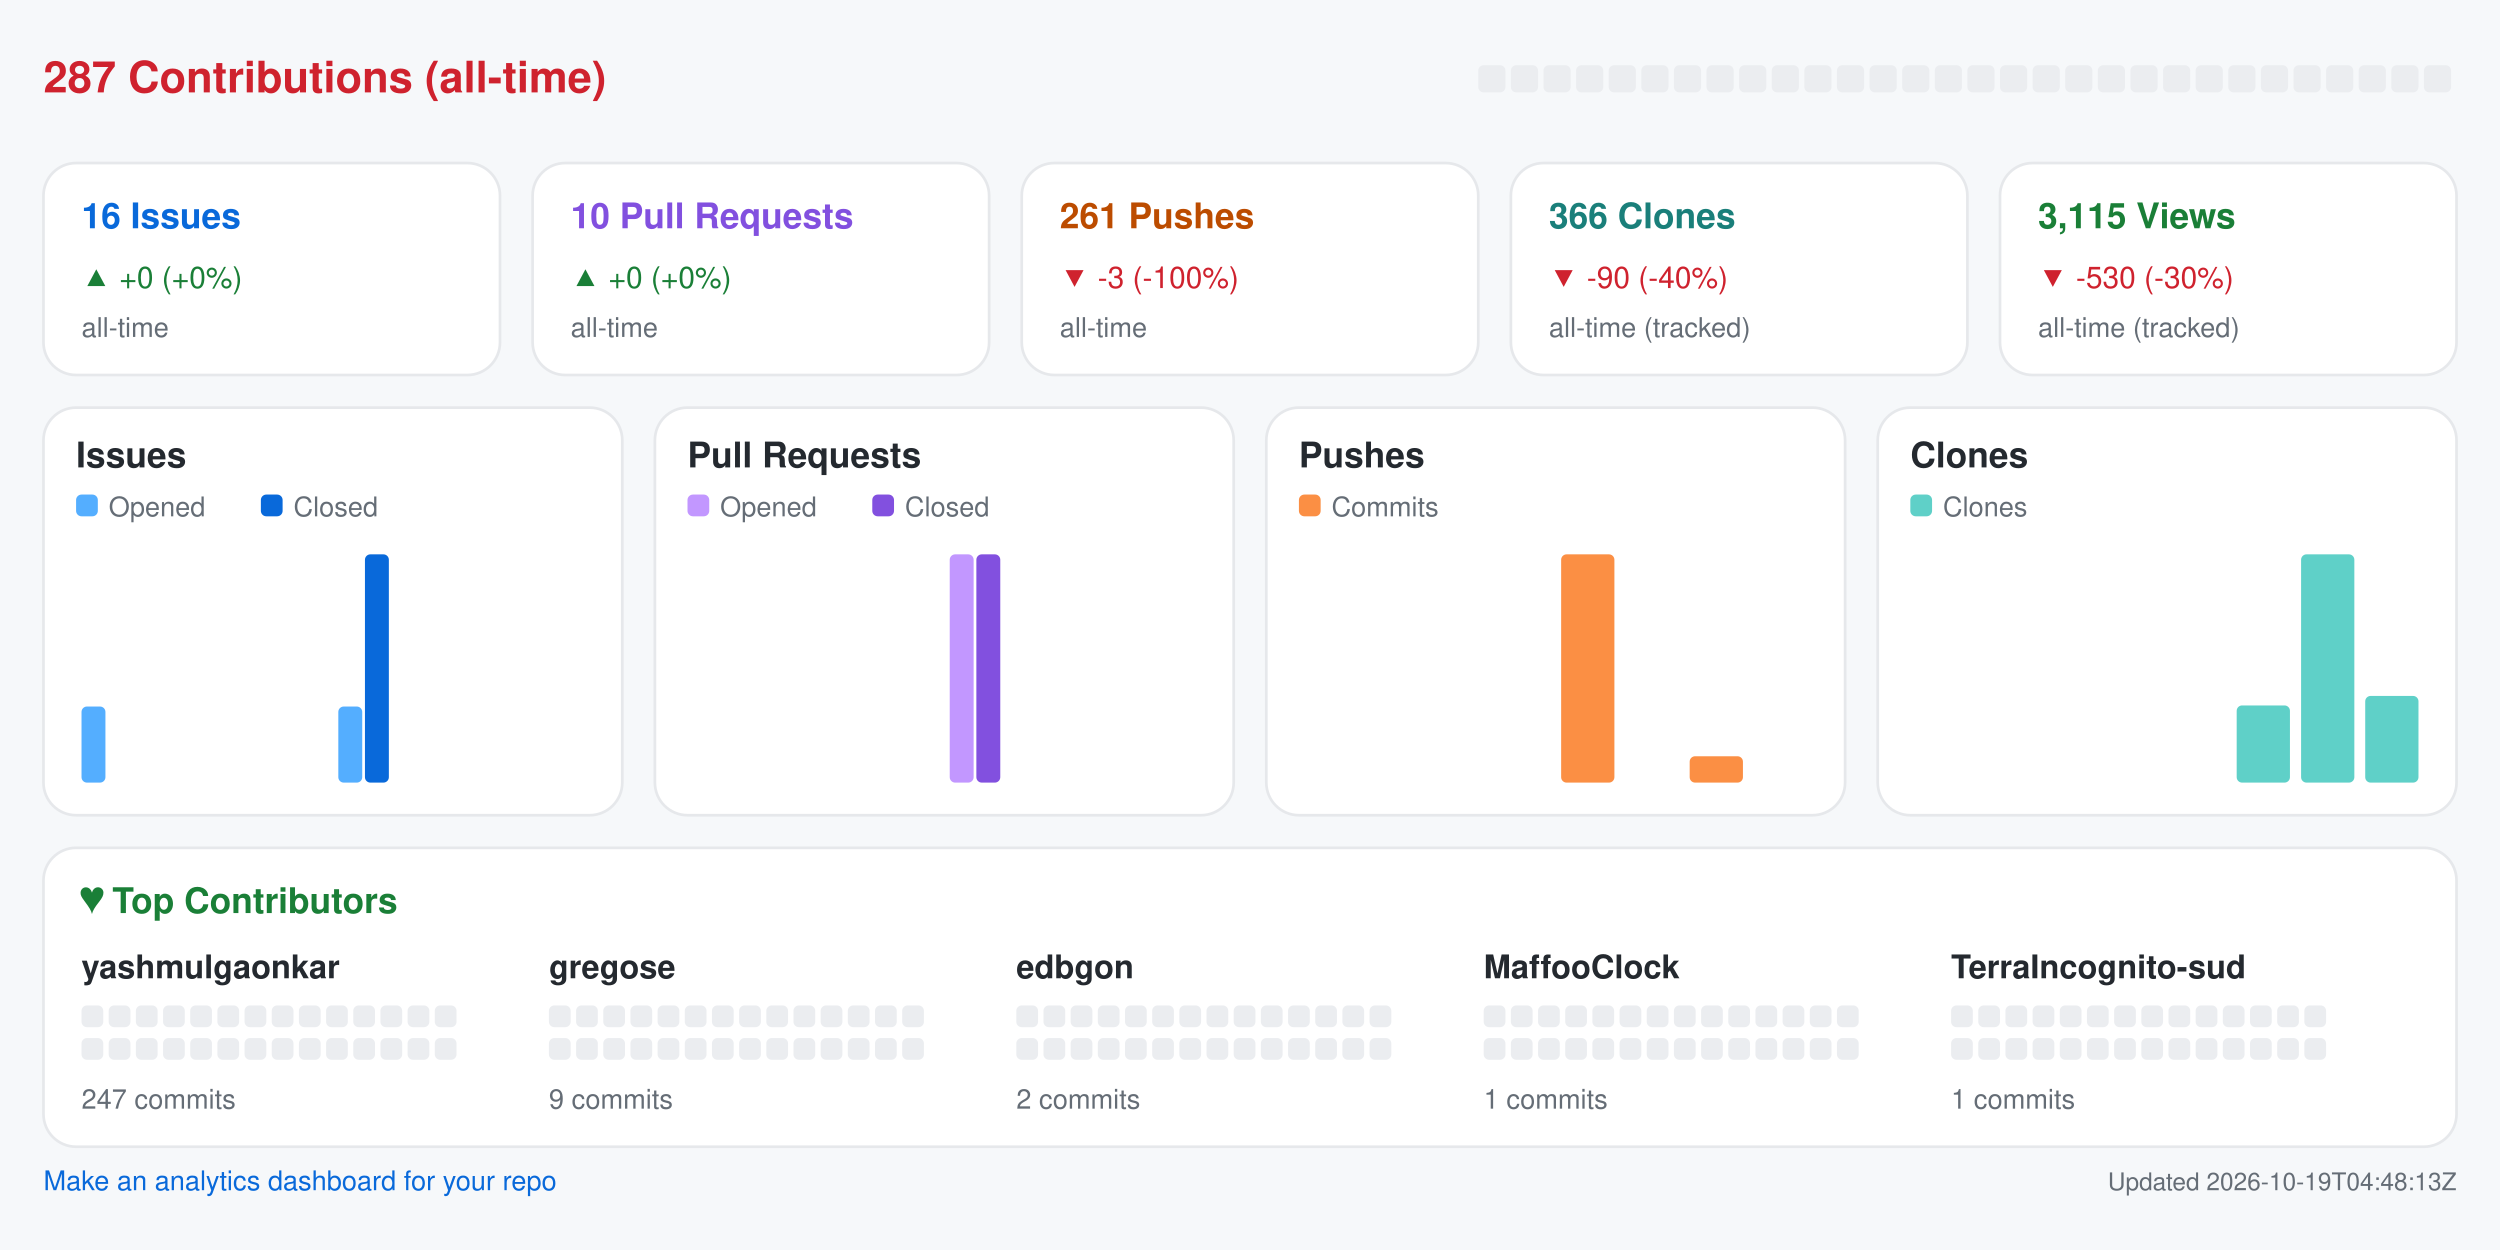
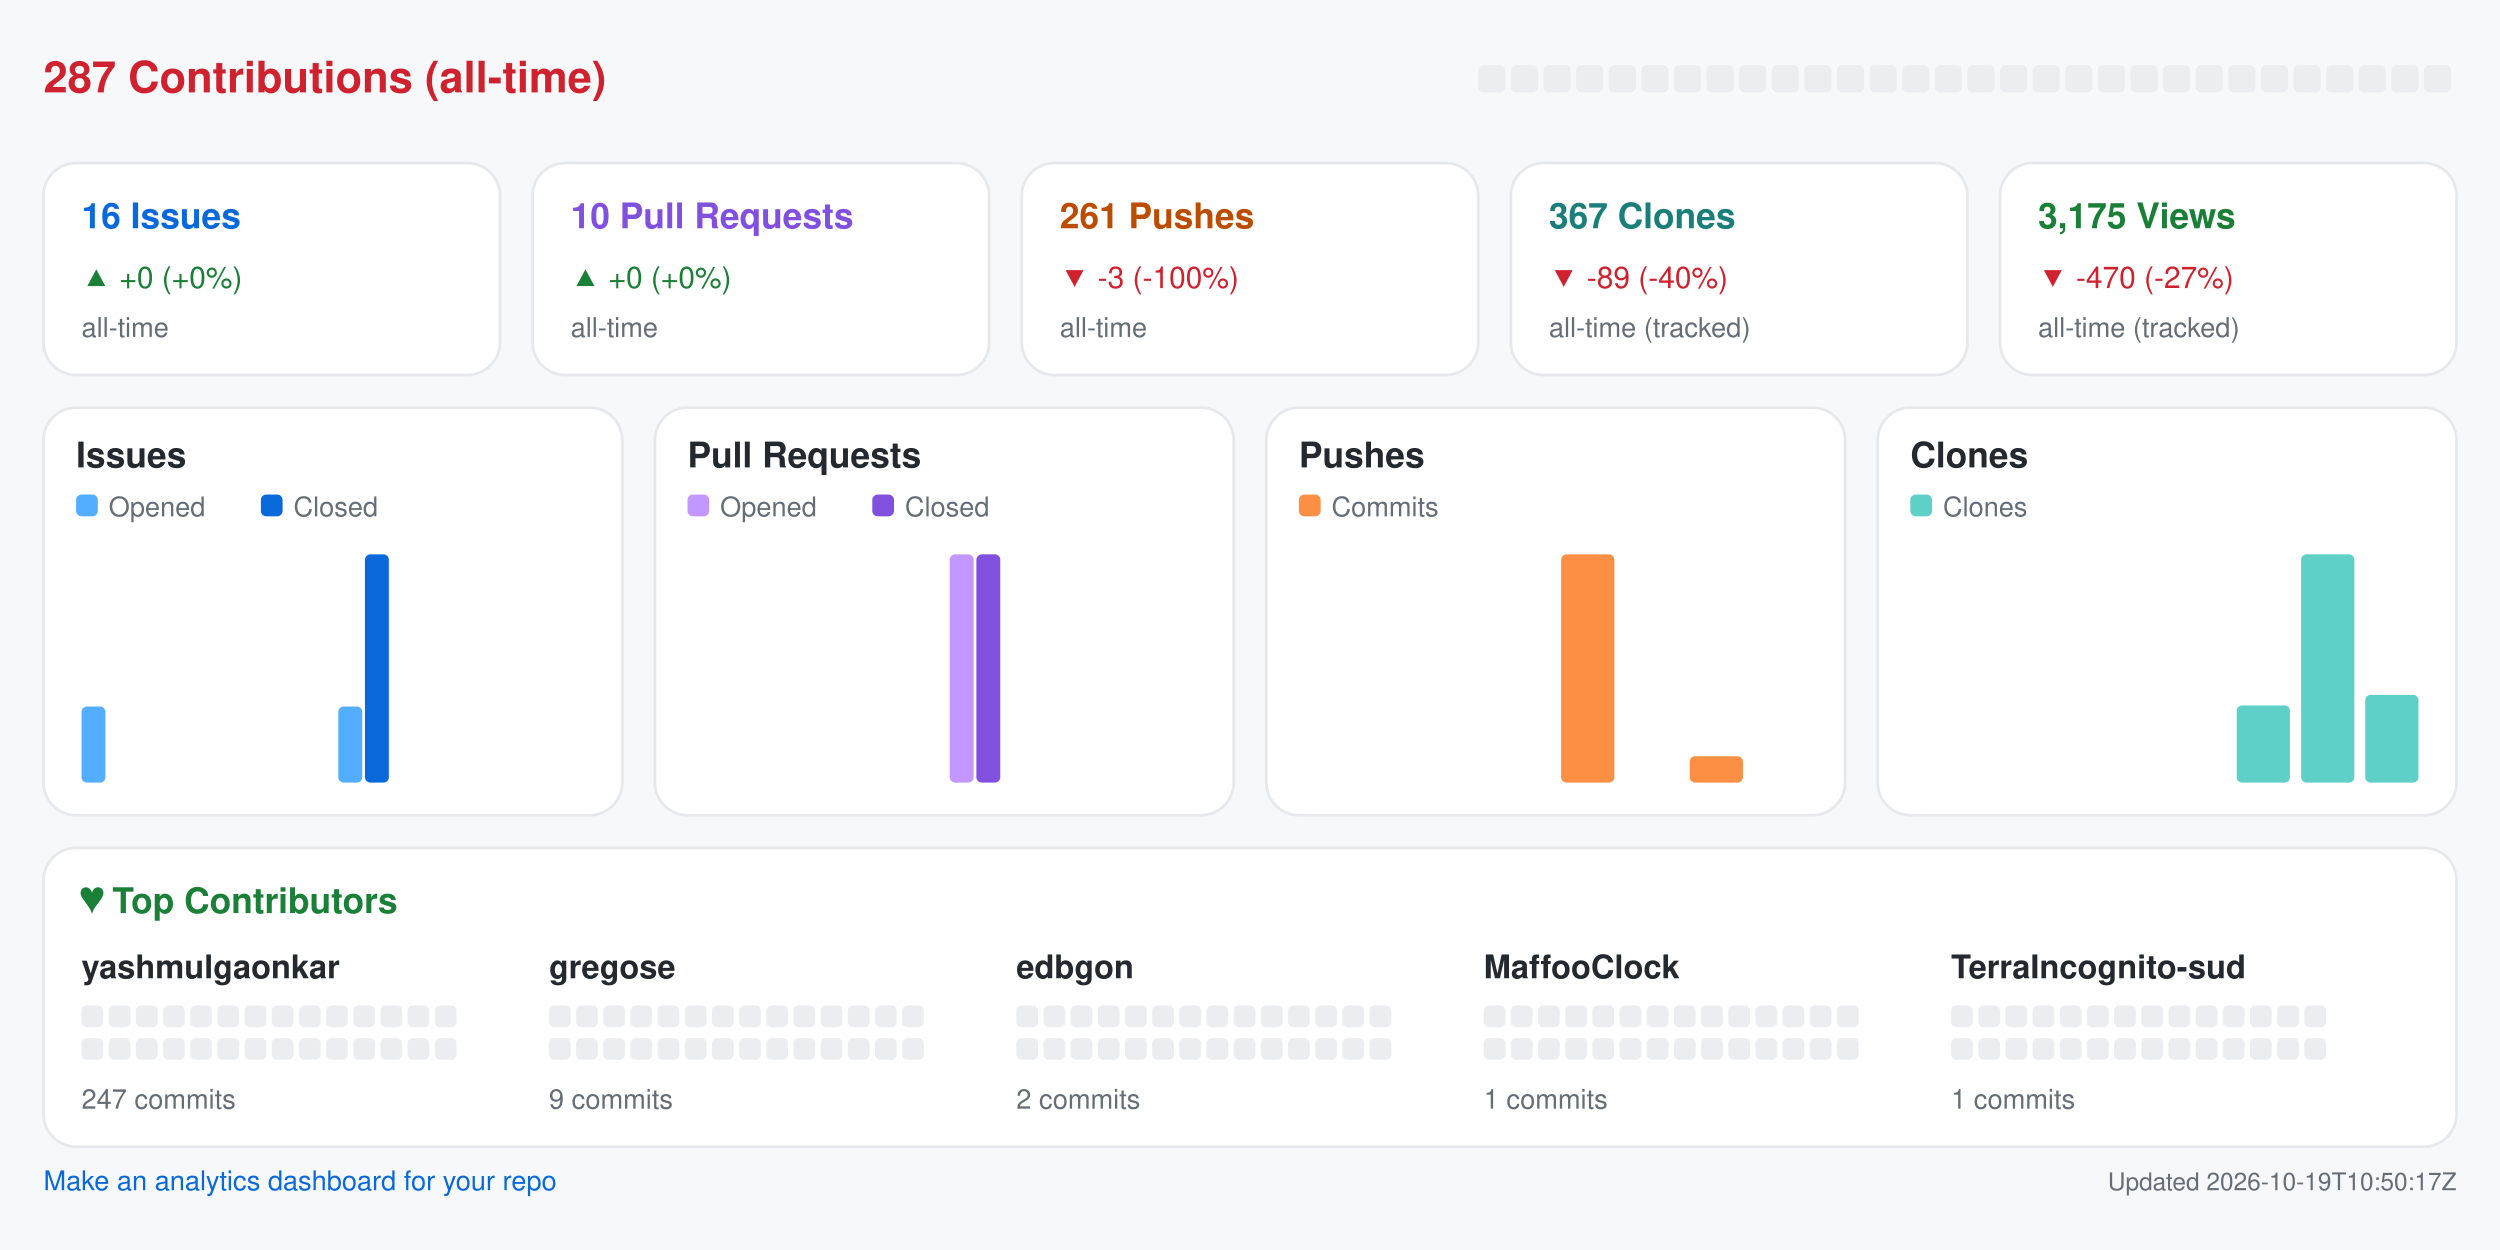
<svg xmlns="http://www.w3.org/2000/svg" width="920" height="460" viewBox="0 0 920 460" role="img" aria-label="Repository analytics for yashmulgaonkar/halo">
  <rect x="0.0" y="0.0" width="920.0" height="460.0" rx="0" fill="#f6f8fa" />
  <text x="16.0" y="34.0" fill="#cf222e" font-size="16" font-family="-apple-system,BlinkMacSystemFont,Segoe UI,Helvetica,Arial,sans-serif" font-weight="600" text-anchor="start">287 Contributions (all-time)</text>
  <rect x="544.0" y="24.0" width="10.0" height="10.0" rx="2" fill="#ebedf0" />
  <rect x="556.0" y="24.0" width="10.0" height="10.0" rx="2" fill="#ebedf0" />
  <rect x="568.0" y="24.0" width="10.0" height="10.0" rx="2" fill="#ebedf0" />
  <rect x="580.0" y="24.0" width="10.0" height="10.0" rx="2" fill="#ebedf0" />
  <rect x="592.0" y="24.0" width="10.0" height="10.0" rx="2" fill="#ebedf0" />
  <rect x="604.0" y="24.0" width="10.0" height="10.0" rx="2" fill="#ebedf0" />
  <rect x="616.0" y="24.0" width="10.0" height="10.0" rx="2" fill="#ebedf0" />
  <rect x="628.0" y="24.0" width="10.0" height="10.0" rx="2" fill="#ebedf0" />
  <rect x="640.0" y="24.0" width="10.0" height="10.0" rx="2" fill="#ebedf0" />
  <rect x="652.0" y="24.0" width="10.0" height="10.0" rx="2" fill="#ebedf0" />
  <rect x="664.0" y="24.0" width="10.0" height="10.0" rx="2" fill="#ebedf0" />
  <rect x="676.0" y="24.0" width="10.0" height="10.0" rx="2" fill="#ebedf0" />
  <rect x="688.0" y="24.0" width="10.0" height="10.0" rx="2" fill="#ebedf0" />
  <rect x="700.0" y="24.0" width="10.0" height="10.0" rx="2" fill="#ebedf0" />
  <rect x="712.0" y="24.0" width="10.0" height="10.0" rx="2" fill="#ebedf0" />
  <rect x="724.0" y="24.0" width="10.0" height="10.0" rx="2" fill="#ebedf0" />
  <rect x="736.0" y="24.0" width="10.0" height="10.0" rx="2" fill="#ebedf0" />
  <rect x="748.0" y="24.0" width="10.0" height="10.0" rx="2" fill="#ebedf0" />
  <rect x="760.0" y="24.0" width="10.0" height="10.0" rx="2" fill="#ebedf0" />
  <rect x="772.0" y="24.0" width="10.0" height="10.0" rx="2" fill="#ebedf0" />
  <rect x="784.0" y="24.0" width="10.0" height="10.0" rx="2" fill="#ebedf0" />
  <rect x="796.0" y="24.0" width="10.0" height="10.0" rx="2" fill="#ebedf0" />
  <rect x="808.0" y="24.0" width="10.0" height="10.0" rx="2" fill="#ebedf0" />
  <rect x="820.0" y="24.0" width="10.0" height="10.0" rx="2" fill="#ebedf0" />
  <rect x="832.0" y="24.0" width="10.0" height="10.0" rx="2" fill="#ebedf0" />
  <rect x="844.0" y="24.0" width="10.0" height="10.0" rx="2" fill="#ebedf0" />
  <rect x="856.0" y="24.0" width="10.0" height="10.0" rx="2" fill="#ebedf0" />
  <rect x="868.0" y="24.0" width="10.0" height="10.0" rx="2" fill="#ebedf0" />
  <rect x="880.0" y="24.0" width="10.0" height="10.0" rx="2" fill="#ebedf0" />
  <rect x="892.0" y="24.0" width="10.0" height="10.0" rx="2" fill="#ebedf0" />
  <rect x="16.0" y="60.0" width="168.0" height="78.0" rx="12" fill="#ffffff" stroke="#e6e8eb" />
  <text x="30.0" y="84.0" fill="#0969da" font-size="13" font-family="-apple-system,BlinkMacSystemFont,Segoe UI,Helvetica,Arial,sans-serif" font-weight="600" text-anchor="start">16 Issues</text>
  <text x="30.0" y="106.0" fill="#1a7f37" font-size="11" font-family="-apple-system,BlinkMacSystemFont,Segoe UI,Helvetica,Arial,sans-serif" font-weight="400" text-anchor="start">▲ +0 (+0%)</text>
  <text x="30.0" y="124.0" fill="#656d76" font-size="10" font-family="-apple-system,BlinkMacSystemFont,Segoe UI,Helvetica,Arial,sans-serif" font-weight="400" text-anchor="start">all-time</text>
  <rect x="196.0" y="60.0" width="168.0" height="78.0" rx="12" fill="#ffffff" stroke="#e6e8eb" />
  <text x="210.0" y="84.0" fill="#8250df" font-size="13" font-family="-apple-system,BlinkMacSystemFont,Segoe UI,Helvetica,Arial,sans-serif" font-weight="600" text-anchor="start">10 Pull Requests</text>
  <text x="210.0" y="106.0" fill="#1a7f37" font-size="11" font-family="-apple-system,BlinkMacSystemFont,Segoe UI,Helvetica,Arial,sans-serif" font-weight="400" text-anchor="start">▲ +0 (+0%)</text>
  <text x="210.0" y="124.0" fill="#656d76" font-size="10" font-family="-apple-system,BlinkMacSystemFont,Segoe UI,Helvetica,Arial,sans-serif" font-weight="400" text-anchor="start">all-time</text>
  <rect x="376.0" y="60.0" width="168.0" height="78.0" rx="12" fill="#ffffff" stroke="#e6e8eb" />
  <text x="390.0" y="84.0" fill="#bc4c00" font-size="13" font-family="-apple-system,BlinkMacSystemFont,Segoe UI,Helvetica,Arial,sans-serif" font-weight="600" text-anchor="start">261 Pushes</text>
  <text x="390.0" y="106.0" fill="#cf222e" font-size="11" font-family="-apple-system,BlinkMacSystemFont,Segoe UI,Helvetica,Arial,sans-serif" font-weight="400" text-anchor="start">▼ -3 (-100%)</text>
  <text x="390.0" y="124.0" fill="#656d76" font-size="10" font-family="-apple-system,BlinkMacSystemFont,Segoe UI,Helvetica,Arial,sans-serif" font-weight="400" text-anchor="start">all-time</text>
  <rect x="556.0" y="60.0" width="168.0" height="78.0" rx="12" fill="#ffffff" stroke="#e6e8eb" />
-   <text x="570.0" y="84.0" fill="#1a7f7a" font-size="13" font-family="-apple-system,BlinkMacSystemFont,Segoe UI,Helvetica,Arial,sans-serif" font-weight="600" text-anchor="start">366 Clones</text>
-   <text x="570.0" y="106.0" fill="#cf222e" font-size="11" font-family="-apple-system,BlinkMacSystemFont,Segoe UI,Helvetica,Arial,sans-serif" font-weight="400" text-anchor="start">▼ -90 (-40%)</text>
+   <text x="570.0" y="84.0" fill="#1a7f7a" font-size="13" font-family="-apple-system,BlinkMacSystemFont,Segoe UI,Helvetica,Arial,sans-serif" font-weight="600" text-anchor="start">367 Clones</text>
+   <text x="570.0" y="106.0" fill="#cf222e" font-size="11" font-family="-apple-system,BlinkMacSystemFont,Segoe UI,Helvetica,Arial,sans-serif" font-weight="400" text-anchor="start">▼ -89 (-40%)</text>
  <text x="570.0" y="124.0" fill="#656d76" font-size="10" font-family="-apple-system,BlinkMacSystemFont,Segoe UI,Helvetica,Arial,sans-serif" font-weight="400" text-anchor="start">all-time (tracked)</text>
  <rect x="736.0" y="60.0" width="168.0" height="78.0" rx="12" fill="#ffffff" stroke="#e6e8eb" />
-   <text x="750.0" y="84.0" fill="#1a7f37" font-size="13" font-family="-apple-system,BlinkMacSystemFont,Segoe UI,Helvetica,Arial,sans-serif" font-weight="600" text-anchor="start">3,115 Views</text>
-   <text x="750.0" y="106.0" fill="#cf222e" font-size="11" font-family="-apple-system,BlinkMacSystemFont,Segoe UI,Helvetica,Arial,sans-serif" font-weight="400" text-anchor="start">▼ -530 (-30%)</text>
+   <text x="750.0" y="84.0" fill="#1a7f37" font-size="13" font-family="-apple-system,BlinkMacSystemFont,Segoe UI,Helvetica,Arial,sans-serif" font-weight="600" text-anchor="start">3,175 Views</text>
+   <text x="750.0" y="106.0" fill="#cf222e" font-size="11" font-family="-apple-system,BlinkMacSystemFont,Segoe UI,Helvetica,Arial,sans-serif" font-weight="400" text-anchor="start">▼ -470 (-27%)</text>
  <text x="750.0" y="124.0" fill="#656d76" font-size="10" font-family="-apple-system,BlinkMacSystemFont,Segoe UI,Helvetica,Arial,sans-serif" font-weight="400" text-anchor="start">all-time (tracked)</text>
  <rect x="16.0" y="150.0" width="213.0" height="150.0" rx="12" fill="#ffffff" stroke="#e6e8eb" />
  <text x="28.0" y="172.0" fill="#24292f" font-size="13" font-family="-apple-system,BlinkMacSystemFont,Segoe UI,Helvetica,Arial,sans-serif" font-weight="600" text-anchor="start">Issues</text>
  <rect x="28.0" y="182.0" width="8.0" height="8.0" rx="2" fill="#54aeff" />
  <text x="40.0" y="190.0" fill="#656d76" font-size="10" font-family="-apple-system,BlinkMacSystemFont,Segoe UI,Helvetica,Arial,sans-serif" font-weight="400" text-anchor="start">Opened</text>
  <rect x="96.0" y="182.0" width="8.0" height="8.0" rx="2" fill="#0969da" />
  <text x="108.0" y="190.0" fill="#656d76" font-size="10" font-family="-apple-system,BlinkMacSystemFont,Segoe UI,Helvetica,Arial,sans-serif" font-weight="400" text-anchor="start">Closed</text>
  <rect x="30.0" y="260.0" width="8.8" height="28.0" rx="2" fill="#54aeff" />
  <rect x="39.8" y="288.0" width="8.8" height="0.0" rx="2" fill="#0969da" />
  <rect x="53.6" y="288.0" width="8.8" height="0.0" rx="2" fill="#54aeff" />
  <rect x="63.4" y="288.0" width="8.8" height="0.0" rx="2" fill="#0969da" />
  <rect x="77.2" y="288.0" width="8.8" height="0.0" rx="2" fill="#54aeff" />
  <rect x="87.1" y="288.0" width="8.8" height="0.0" rx="2" fill="#0969da" />
  <rect x="100.9" y="288.0" width="8.8" height="0.0" rx="2" fill="#54aeff" />
  <rect x="110.7" y="288.0" width="8.8" height="0.0" rx="2" fill="#0969da" />
  <rect x="124.5" y="260.0" width="8.8" height="28.0" rx="2" fill="#54aeff" />
  <rect x="134.3" y="204.0" width="8.8" height="84.0" rx="2" fill="#0969da" />
  <rect x="148.1" y="288.0" width="8.8" height="0.0" rx="2" fill="#54aeff" />
  <rect x="157.9" y="288.0" width="8.8" height="0.0" rx="2" fill="#0969da" />
  <rect x="171.8" y="288.0" width="8.8" height="0.0" rx="2" fill="#54aeff" />
  <rect x="181.6" y="288.0" width="8.8" height="0.0" rx="2" fill="#0969da" />
  <rect x="195.4" y="288.0" width="8.8" height="0.0" rx="2" fill="#54aeff" />
  <rect x="205.2" y="288.0" width="8.8" height="0.0" rx="2" fill="#0969da" />
  <rect x="241.0" y="150.0" width="213.0" height="150.0" rx="12" fill="#ffffff" stroke="#e6e8eb" />
  <text x="253.0" y="172.0" fill="#24292f" font-size="13" font-family="-apple-system,BlinkMacSystemFont,Segoe UI,Helvetica,Arial,sans-serif" font-weight="600" text-anchor="start">Pull Requests</text>
  <rect x="253.0" y="182.0" width="8.0" height="8.0" rx="2" fill="#c297ff" />
  <text x="265.0" y="190.0" fill="#656d76" font-size="10" font-family="-apple-system,BlinkMacSystemFont,Segoe UI,Helvetica,Arial,sans-serif" font-weight="400" text-anchor="start">Opened</text>
  <rect x="321.0" y="182.0" width="8.0" height="8.0" rx="2" fill="#8250df" />
  <text x="333.0" y="190.0" fill="#656d76" font-size="10" font-family="-apple-system,BlinkMacSystemFont,Segoe UI,Helvetica,Arial,sans-serif" font-weight="400" text-anchor="start">Closed</text>
  <rect x="255.0" y="288.0" width="8.8" height="0.0" rx="2" fill="#c297ff" />
  <rect x="264.8" y="288.0" width="8.8" height="0.0" rx="2" fill="#8250df" />
  <rect x="278.6" y="288.0" width="8.8" height="0.0" rx="2" fill="#c297ff" />
  <rect x="288.4" y="288.0" width="8.8" height="0.0" rx="2" fill="#8250df" />
  <rect x="302.2" y="288.0" width="8.8" height="0.0" rx="2" fill="#c297ff" />
  <rect x="312.1" y="288.0" width="8.8" height="0.0" rx="2" fill="#8250df" />
  <rect x="325.9" y="288.0" width="8.8" height="0.0" rx="2" fill="#c297ff" />
  <rect x="335.7" y="288.0" width="8.8" height="0.0" rx="2" fill="#8250df" />
  <rect x="349.5" y="204.0" width="8.8" height="84.0" rx="2" fill="#c297ff" />
  <rect x="359.3" y="204.0" width="8.8" height="84.0" rx="2" fill="#8250df" />
  <rect x="373.1" y="288.0" width="8.8" height="0.0" rx="2" fill="#c297ff" />
  <rect x="382.9" y="288.0" width="8.8" height="0.0" rx="2" fill="#8250df" />
  <rect x="396.8" y="288.0" width="8.8" height="0.0" rx="2" fill="#c297ff" />
  <rect x="406.6" y="288.0" width="8.8" height="0.0" rx="2" fill="#8250df" />
  <rect x="420.4" y="288.0" width="8.8" height="0.0" rx="2" fill="#c297ff" />
  <rect x="430.2" y="288.0" width="8.8" height="0.0" rx="2" fill="#8250df" />
  <rect x="466.0" y="150.0" width="213.0" height="150.0" rx="12" fill="#ffffff" stroke="#e6e8eb" />
  <text x="478.0" y="172.0" fill="#24292f" font-size="13" font-family="-apple-system,BlinkMacSystemFont,Segoe UI,Helvetica,Arial,sans-serif" font-weight="600" text-anchor="start">Pushes</text>
  <rect x="478.0" y="182.0" width="8.0" height="8.0" rx="2" fill="#fb8f44" />
  <text x="490.0" y="190.0" fill="#656d76" font-size="10" font-family="-apple-system,BlinkMacSystemFont,Segoe UI,Helvetica,Arial,sans-serif" font-weight="400" text-anchor="start">Commits</text>
  <rect x="480.0" y="288.0" width="19.6" height="0.0" rx="2" fill="#fb8f44" />
  <rect x="503.6" y="288.0" width="19.6" height="0.0" rx="2" fill="#fb8f44" />
  <rect x="527.2" y="288.0" width="19.6" height="0.0" rx="2" fill="#fb8f44" />
  <rect x="550.9" y="288.0" width="19.6" height="0.0" rx="2" fill="#fb8f44" />
  <rect x="574.5" y="204.0" width="19.6" height="84.0" rx="2" fill="#fb8f44" />
  <rect x="598.1" y="288.0" width="19.6" height="0.0" rx="2" fill="#fb8f44" />
  <rect x="621.8" y="278.3" width="19.6" height="9.7" rx="2" fill="#fb8f44" />
  <rect x="645.4" y="288.0" width="19.6" height="0.0" rx="2" fill="#fb8f44" />
  <rect x="691.0" y="150.0" width="213.0" height="150.0" rx="12" fill="#ffffff" stroke="#e6e8eb" />
  <text x="703.0" y="172.0" fill="#24292f" font-size="13" font-family="-apple-system,BlinkMacSystemFont,Segoe UI,Helvetica,Arial,sans-serif" font-weight="600" text-anchor="start">Clones</text>
  <rect x="703.0" y="182.0" width="8.0" height="8.0" rx="2" fill="#5fd0c8" />
  <text x="715.0" y="190.0" fill="#656d76" font-size="10" font-family="-apple-system,BlinkMacSystemFont,Segoe UI,Helvetica,Arial,sans-serif" font-weight="400" text-anchor="start">Clones</text>
  <rect x="705.0" y="288.0" width="19.6" height="0.0" rx="2" fill="#5fd0c8" />
  <rect x="728.6" y="288.0" width="19.6" height="0.0" rx="2" fill="#5fd0c8" />
  <rect x="752.2" y="288.0" width="19.6" height="0.0" rx="2" fill="#5fd0c8" />
  <rect x="775.9" y="288.0" width="19.6" height="0.0" rx="2" fill="#5fd0c8" />
  <rect x="799.5" y="288.0" width="19.6" height="0.0" rx="2" fill="#5fd0c8" />
  <rect x="823.1" y="259.6" width="19.6" height="28.4" rx="2" fill="#5fd0c8" />
  <rect x="846.8" y="204.0" width="19.6" height="84.0" rx="2" fill="#5fd0c8" />
-   <rect x="870.4" y="256.1" width="19.6" height="31.9" rx="2" fill="#5fd0c8" />
+   <rect x="870.4" y="255.7" width="19.6" height="32.3" rx="2" fill="#5fd0c8" />
  <rect x="16.0" y="312.0" width="888.0" height="110.0" rx="12" fill="#ffffff" stroke="#e6e8eb" />
  <text x="30.0" y="336.0" fill="#1a7f37" font-size="13" font-family="-apple-system,BlinkMacSystemFont,Segoe UI,Helvetica,Arial,sans-serif" font-weight="600" text-anchor="start">♥  Top Contributors</text>
  <text x="30.0" y="360.0" fill="#24292f" font-size="12" font-family="-apple-system,BlinkMacSystemFont,Segoe UI,Helvetica,Arial,sans-serif" font-weight="600" text-anchor="start">yashmulgaonkar</text>
  <rect x="30.0" y="370.0" width="8.0" height="8.0" rx="2" fill="#ebedf0" />
  <rect x="40.0" y="370.0" width="8.0" height="8.0" rx="2" fill="#ebedf0" />
  <rect x="50.0" y="370.0" width="8.0" height="8.0" rx="2" fill="#ebedf0" />
  <rect x="60.0" y="370.0" width="8.0" height="8.0" rx="2" fill="#ebedf0" />
  <rect x="70.0" y="370.0" width="8.0" height="8.0" rx="2" fill="#ebedf0" />
  <rect x="80.0" y="370.0" width="8.0" height="8.0" rx="2" fill="#ebedf0" />
  <rect x="90.0" y="370.0" width="8.0" height="8.0" rx="2" fill="#ebedf0" />
  <rect x="100.0" y="370.0" width="8.0" height="8.0" rx="2" fill="#ebedf0" />
  <rect x="110.0" y="370.0" width="8.0" height="8.0" rx="2" fill="#ebedf0" />
  <rect x="120.0" y="370.0" width="8.0" height="8.0" rx="2" fill="#ebedf0" />
  <rect x="130.0" y="370.0" width="8.0" height="8.0" rx="2" fill="#ebedf0" />
  <rect x="140.0" y="370.0" width="8.0" height="8.0" rx="2" fill="#ebedf0" />
  <rect x="150.0" y="370.0" width="8.0" height="8.0" rx="2" fill="#ebedf0" />
  <rect x="160.0" y="370.0" width="8.0" height="8.0" rx="2" fill="#ebedf0" />
  <rect x="30.0" y="382.0" width="8.0" height="8.0" rx="2" fill="#ebedf0" />
  <rect x="40.0" y="382.0" width="8.0" height="8.0" rx="2" fill="#ebedf0" />
  <rect x="50.0" y="382.0" width="8.0" height="8.0" rx="2" fill="#ebedf0" />
  <rect x="60.0" y="382.0" width="8.0" height="8.0" rx="2" fill="#ebedf0" />
  <rect x="70.0" y="382.0" width="8.0" height="8.0" rx="2" fill="#ebedf0" />
  <rect x="80.0" y="382.0" width="8.0" height="8.0" rx="2" fill="#ebedf0" />
  <rect x="90.0" y="382.0" width="8.0" height="8.0" rx="2" fill="#ebedf0" />
  <rect x="100.0" y="382.0" width="8.0" height="8.0" rx="2" fill="#ebedf0" />
  <rect x="110.0" y="382.0" width="8.0" height="8.0" rx="2" fill="#ebedf0" />
  <rect x="120.0" y="382.0" width="8.0" height="8.0" rx="2" fill="#ebedf0" />
  <rect x="130.0" y="382.0" width="8.0" height="8.0" rx="2" fill="#ebedf0" />
  <rect x="140.0" y="382.0" width="8.0" height="8.0" rx="2" fill="#ebedf0" />
  <rect x="150.0" y="382.0" width="8.0" height="8.0" rx="2" fill="#ebedf0" />
  <rect x="160.0" y="382.0" width="8.0" height="8.0" rx="2" fill="#ebedf0" />
  <text x="30.0" y="408.0" fill="#656d76" font-size="10" font-family="-apple-system,BlinkMacSystemFont,Segoe UI,Helvetica,Arial,sans-serif" font-weight="400" text-anchor="start">247 commits</text>
  <text x="202.0" y="360.0" fill="#24292f" font-size="12" font-family="-apple-system,BlinkMacSystemFont,Segoe UI,Helvetica,Arial,sans-serif" font-weight="600" text-anchor="start">gregose</text>
  <rect x="202.0" y="370.0" width="8.0" height="8.0" rx="2" fill="#ebedf0" />
  <rect x="212.0" y="370.0" width="8.0" height="8.0" rx="2" fill="#ebedf0" />
  <rect x="222.0" y="370.0" width="8.0" height="8.0" rx="2" fill="#ebedf0" />
  <rect x="232.0" y="370.0" width="8.0" height="8.0" rx="2" fill="#ebedf0" />
  <rect x="242.0" y="370.0" width="8.0" height="8.0" rx="2" fill="#ebedf0" />
  <rect x="252.0" y="370.0" width="8.0" height="8.0" rx="2" fill="#ebedf0" />
  <rect x="262.0" y="370.0" width="8.0" height="8.0" rx="2" fill="#ebedf0" />
  <rect x="272.0" y="370.0" width="8.0" height="8.0" rx="2" fill="#ebedf0" />
  <rect x="282.0" y="370.0" width="8.0" height="8.0" rx="2" fill="#ebedf0" />
  <rect x="292.0" y="370.0" width="8.0" height="8.0" rx="2" fill="#ebedf0" />
  <rect x="302.0" y="370.0" width="8.0" height="8.0" rx="2" fill="#ebedf0" />
  <rect x="312.0" y="370.0" width="8.0" height="8.0" rx="2" fill="#ebedf0" />
  <rect x="322.0" y="370.0" width="8.0" height="8.0" rx="2" fill="#ebedf0" />
  <rect x="332.0" y="370.0" width="8.0" height="8.0" rx="2" fill="#ebedf0" />
  <rect x="202.0" y="382.0" width="8.0" height="8.0" rx="2" fill="#ebedf0" />
  <rect x="212.0" y="382.0" width="8.0" height="8.0" rx="2" fill="#ebedf0" />
  <rect x="222.0" y="382.0" width="8.0" height="8.0" rx="2" fill="#ebedf0" />
  <rect x="232.0" y="382.0" width="8.0" height="8.0" rx="2" fill="#ebedf0" />
  <rect x="242.0" y="382.0" width="8.0" height="8.0" rx="2" fill="#ebedf0" />
  <rect x="252.0" y="382.0" width="8.0" height="8.0" rx="2" fill="#ebedf0" />
  <rect x="262.0" y="382.0" width="8.0" height="8.0" rx="2" fill="#ebedf0" />
  <rect x="272.0" y="382.0" width="8.0" height="8.0" rx="2" fill="#ebedf0" />
  <rect x="282.0" y="382.0" width="8.0" height="8.0" rx="2" fill="#ebedf0" />
  <rect x="292.0" y="382.0" width="8.0" height="8.0" rx="2" fill="#ebedf0" />
  <rect x="302.0" y="382.0" width="8.0" height="8.0" rx="2" fill="#ebedf0" />
  <rect x="312.0" y="382.0" width="8.0" height="8.0" rx="2" fill="#ebedf0" />
  <rect x="322.0" y="382.0" width="8.0" height="8.0" rx="2" fill="#ebedf0" />
  <rect x="332.0" y="382.0" width="8.0" height="8.0" rx="2" fill="#ebedf0" />
  <text x="202.0" y="408.0" fill="#656d76" font-size="10" font-family="-apple-system,BlinkMacSystemFont,Segoe UI,Helvetica,Arial,sans-serif" font-weight="400" text-anchor="start">9 commits</text>
  <text x="374.0" y="360.0" fill="#24292f" font-size="12" font-family="-apple-system,BlinkMacSystemFont,Segoe UI,Helvetica,Arial,sans-serif" font-weight="600" text-anchor="start">edbgon</text>
  <rect x="374.0" y="370.0" width="8.0" height="8.0" rx="2" fill="#ebedf0" />
  <rect x="384.0" y="370.0" width="8.0" height="8.0" rx="2" fill="#ebedf0" />
  <rect x="394.0" y="370.0" width="8.0" height="8.0" rx="2" fill="#ebedf0" />
  <rect x="404.0" y="370.0" width="8.0" height="8.0" rx="2" fill="#ebedf0" />
  <rect x="414.0" y="370.0" width="8.0" height="8.0" rx="2" fill="#ebedf0" />
  <rect x="424.0" y="370.0" width="8.0" height="8.0" rx="2" fill="#ebedf0" />
  <rect x="434.0" y="370.0" width="8.0" height="8.0" rx="2" fill="#ebedf0" />
  <rect x="444.0" y="370.0" width="8.0" height="8.0" rx="2" fill="#ebedf0" />
  <rect x="454.0" y="370.0" width="8.0" height="8.0" rx="2" fill="#ebedf0" />
  <rect x="464.0" y="370.0" width="8.0" height="8.0" rx="2" fill="#ebedf0" />
  <rect x="474.0" y="370.0" width="8.0" height="8.0" rx="2" fill="#ebedf0" />
  <rect x="484.0" y="370.0" width="8.0" height="8.0" rx="2" fill="#ebedf0" />
  <rect x="494.0" y="370.0" width="8.0" height="8.0" rx="2" fill="#ebedf0" />
  <rect x="504.0" y="370.0" width="8.0" height="8.0" rx="2" fill="#ebedf0" />
  <rect x="374.0" y="382.0" width="8.0" height="8.0" rx="2" fill="#ebedf0" />
  <rect x="384.0" y="382.0" width="8.0" height="8.0" rx="2" fill="#ebedf0" />
  <rect x="394.0" y="382.0" width="8.0" height="8.0" rx="2" fill="#ebedf0" />
  <rect x="404.0" y="382.0" width="8.0" height="8.0" rx="2" fill="#ebedf0" />
  <rect x="414.0" y="382.0" width="8.0" height="8.0" rx="2" fill="#ebedf0" />
  <rect x="424.0" y="382.0" width="8.0" height="8.0" rx="2" fill="#ebedf0" />
  <rect x="434.0" y="382.0" width="8.0" height="8.0" rx="2" fill="#ebedf0" />
  <rect x="444.0" y="382.0" width="8.0" height="8.0" rx="2" fill="#ebedf0" />
  <rect x="454.0" y="382.0" width="8.0" height="8.0" rx="2" fill="#ebedf0" />
  <rect x="464.0" y="382.0" width="8.0" height="8.0" rx="2" fill="#ebedf0" />
  <rect x="474.0" y="382.0" width="8.0" height="8.0" rx="2" fill="#ebedf0" />
  <rect x="484.0" y="382.0" width="8.0" height="8.0" rx="2" fill="#ebedf0" />
  <rect x="494.0" y="382.0" width="8.0" height="8.0" rx="2" fill="#ebedf0" />
  <rect x="504.0" y="382.0" width="8.0" height="8.0" rx="2" fill="#ebedf0" />
  <text x="374.0" y="408.0" fill="#656d76" font-size="10" font-family="-apple-system,BlinkMacSystemFont,Segoe UI,Helvetica,Arial,sans-serif" font-weight="400" text-anchor="start">2 commits</text>
  <text x="546.0" y="360.0" fill="#24292f" font-size="12" font-family="-apple-system,BlinkMacSystemFont,Segoe UI,Helvetica,Arial,sans-serif" font-weight="600" text-anchor="start">MaffooClock</text>
  <rect x="546.0" y="370.0" width="8.0" height="8.0" rx="2" fill="#ebedf0" />
  <rect x="556.0" y="370.0" width="8.0" height="8.0" rx="2" fill="#ebedf0" />
  <rect x="566.0" y="370.0" width="8.0" height="8.0" rx="2" fill="#ebedf0" />
  <rect x="576.0" y="370.0" width="8.0" height="8.0" rx="2" fill="#ebedf0" />
  <rect x="586.0" y="370.0" width="8.0" height="8.0" rx="2" fill="#ebedf0" />
  <rect x="596.0" y="370.0" width="8.0" height="8.0" rx="2" fill="#ebedf0" />
  <rect x="606.0" y="370.0" width="8.0" height="8.0" rx="2" fill="#ebedf0" />
  <rect x="616.0" y="370.0" width="8.0" height="8.0" rx="2" fill="#ebedf0" />
  <rect x="626.0" y="370.0" width="8.0" height="8.0" rx="2" fill="#ebedf0" />
  <rect x="636.0" y="370.0" width="8.0" height="8.0" rx="2" fill="#ebedf0" />
  <rect x="646.0" y="370.0" width="8.0" height="8.0" rx="2" fill="#ebedf0" />
  <rect x="656.0" y="370.0" width="8.0" height="8.0" rx="2" fill="#ebedf0" />
  <rect x="666.0" y="370.0" width="8.0" height="8.0" rx="2" fill="#ebedf0" />
  <rect x="676.0" y="370.0" width="8.0" height="8.0" rx="2" fill="#ebedf0" />
  <rect x="546.0" y="382.0" width="8.0" height="8.0" rx="2" fill="#ebedf0" />
  <rect x="556.0" y="382.0" width="8.0" height="8.0" rx="2" fill="#ebedf0" />
  <rect x="566.0" y="382.0" width="8.0" height="8.0" rx="2" fill="#ebedf0" />
  <rect x="576.0" y="382.0" width="8.0" height="8.0" rx="2" fill="#ebedf0" />
  <rect x="586.0" y="382.0" width="8.0" height="8.0" rx="2" fill="#ebedf0" />
  <rect x="596.0" y="382.0" width="8.0" height="8.0" rx="2" fill="#ebedf0" />
  <rect x="606.0" y="382.0" width="8.0" height="8.0" rx="2" fill="#ebedf0" />
  <rect x="616.0" y="382.0" width="8.0" height="8.0" rx="2" fill="#ebedf0" />
  <rect x="626.0" y="382.0" width="8.0" height="8.0" rx="2" fill="#ebedf0" />
  <rect x="636.0" y="382.0" width="8.0" height="8.0" rx="2" fill="#ebedf0" />
  <rect x="646.0" y="382.0" width="8.0" height="8.0" rx="2" fill="#ebedf0" />
  <rect x="656.0" y="382.0" width="8.0" height="8.0" rx="2" fill="#ebedf0" />
  <rect x="666.0" y="382.0" width="8.0" height="8.0" rx="2" fill="#ebedf0" />
  <rect x="676.0" y="382.0" width="8.0" height="8.0" rx="2" fill="#ebedf0" />
  <text x="546.0" y="408.0" fill="#656d76" font-size="10" font-family="-apple-system,BlinkMacSystemFont,Segoe UI,Helvetica,Arial,sans-serif" font-weight="400" text-anchor="start">1 commits</text>
  <text x="718.0" y="360.0" fill="#24292f" font-size="12" font-family="-apple-system,BlinkMacSystemFont,Segoe UI,Helvetica,Arial,sans-serif" font-weight="600" text-anchor="start">TerraIncognito-sud</text>
  <rect x="718.0" y="370.0" width="8.0" height="8.0" rx="2" fill="#ebedf0" />
  <rect x="728.0" y="370.0" width="8.0" height="8.0" rx="2" fill="#ebedf0" />
  <rect x="738.0" y="370.0" width="8.0" height="8.0" rx="2" fill="#ebedf0" />
  <rect x="748.0" y="370.0" width="8.0" height="8.0" rx="2" fill="#ebedf0" />
  <rect x="758.0" y="370.0" width="8.0" height="8.0" rx="2" fill="#ebedf0" />
  <rect x="768.0" y="370.0" width="8.0" height="8.0" rx="2" fill="#ebedf0" />
  <rect x="778.0" y="370.0" width="8.0" height="8.0" rx="2" fill="#ebedf0" />
  <rect x="788.0" y="370.0" width="8.0" height="8.0" rx="2" fill="#ebedf0" />
  <rect x="798.0" y="370.0" width="8.0" height="8.0" rx="2" fill="#ebedf0" />
  <rect x="808.0" y="370.0" width="8.0" height="8.0" rx="2" fill="#ebedf0" />
  <rect x="818.0" y="370.0" width="8.0" height="8.0" rx="2" fill="#ebedf0" />
  <rect x="828.0" y="370.0" width="8.0" height="8.0" rx="2" fill="#ebedf0" />
  <rect x="838.0" y="370.0" width="8.0" height="8.0" rx="2" fill="#ebedf0" />
  <rect x="848.0" y="370.0" width="8.0" height="8.0" rx="2" fill="#ebedf0" />
  <rect x="718.0" y="382.0" width="8.0" height="8.0" rx="2" fill="#ebedf0" />
  <rect x="728.0" y="382.0" width="8.0" height="8.0" rx="2" fill="#ebedf0" />
  <rect x="738.0" y="382.0" width="8.0" height="8.0" rx="2" fill="#ebedf0" />
  <rect x="748.0" y="382.0" width="8.0" height="8.0" rx="2" fill="#ebedf0" />
  <rect x="758.0" y="382.0" width="8.0" height="8.0" rx="2" fill="#ebedf0" />
  <rect x="768.0" y="382.0" width="8.0" height="8.0" rx="2" fill="#ebedf0" />
  <rect x="778.0" y="382.0" width="8.0" height="8.0" rx="2" fill="#ebedf0" />
  <rect x="788.0" y="382.0" width="8.0" height="8.0" rx="2" fill="#ebedf0" />
  <rect x="798.0" y="382.0" width="8.0" height="8.0" rx="2" fill="#ebedf0" />
  <rect x="808.0" y="382.0" width="8.0" height="8.0" rx="2" fill="#ebedf0" />
  <rect x="818.0" y="382.0" width="8.0" height="8.0" rx="2" fill="#ebedf0" />
  <rect x="828.0" y="382.0" width="8.0" height="8.0" rx="2" fill="#ebedf0" />
  <rect x="838.0" y="382.0" width="8.0" height="8.0" rx="2" fill="#ebedf0" />
  <rect x="848.0" y="382.0" width="8.0" height="8.0" rx="2" fill="#ebedf0" />
  <text x="718.0" y="408.0" fill="#656d76" font-size="10" font-family="-apple-system,BlinkMacSystemFont,Segoe UI,Helvetica,Arial,sans-serif" font-weight="400" text-anchor="start">1 commits</text>
  <a href="https://github.com/yashmulgaonkar/repo-analytics" target="_blank" rel="noopener noreferrer">
    <text x="16.0" y="438.0" fill="#0969da" font-size="10" font-family="-apple-system,BlinkMacSystemFont,Segoe UI,Helvetica,Arial,sans-serif" font-weight="400" text-anchor="start">Make an analytics dashboard for your repo</text>
  </a>
-   <text x="904.0" y="438.0" fill="#656d76" font-size="9" font-family="-apple-system,BlinkMacSystemFont,Segoe UI,Helvetica,Arial,sans-serif" font-weight="400" text-anchor="end">Updated 2026-10-19T04:48:13Z</text>
+   <text x="904.0" y="438.0" fill="#656d76" font-size="9" font-family="-apple-system,BlinkMacSystemFont,Segoe UI,Helvetica,Arial,sans-serif" font-weight="400" text-anchor="end">Updated 2026-10-19T10:50:17Z</text>
</svg>
